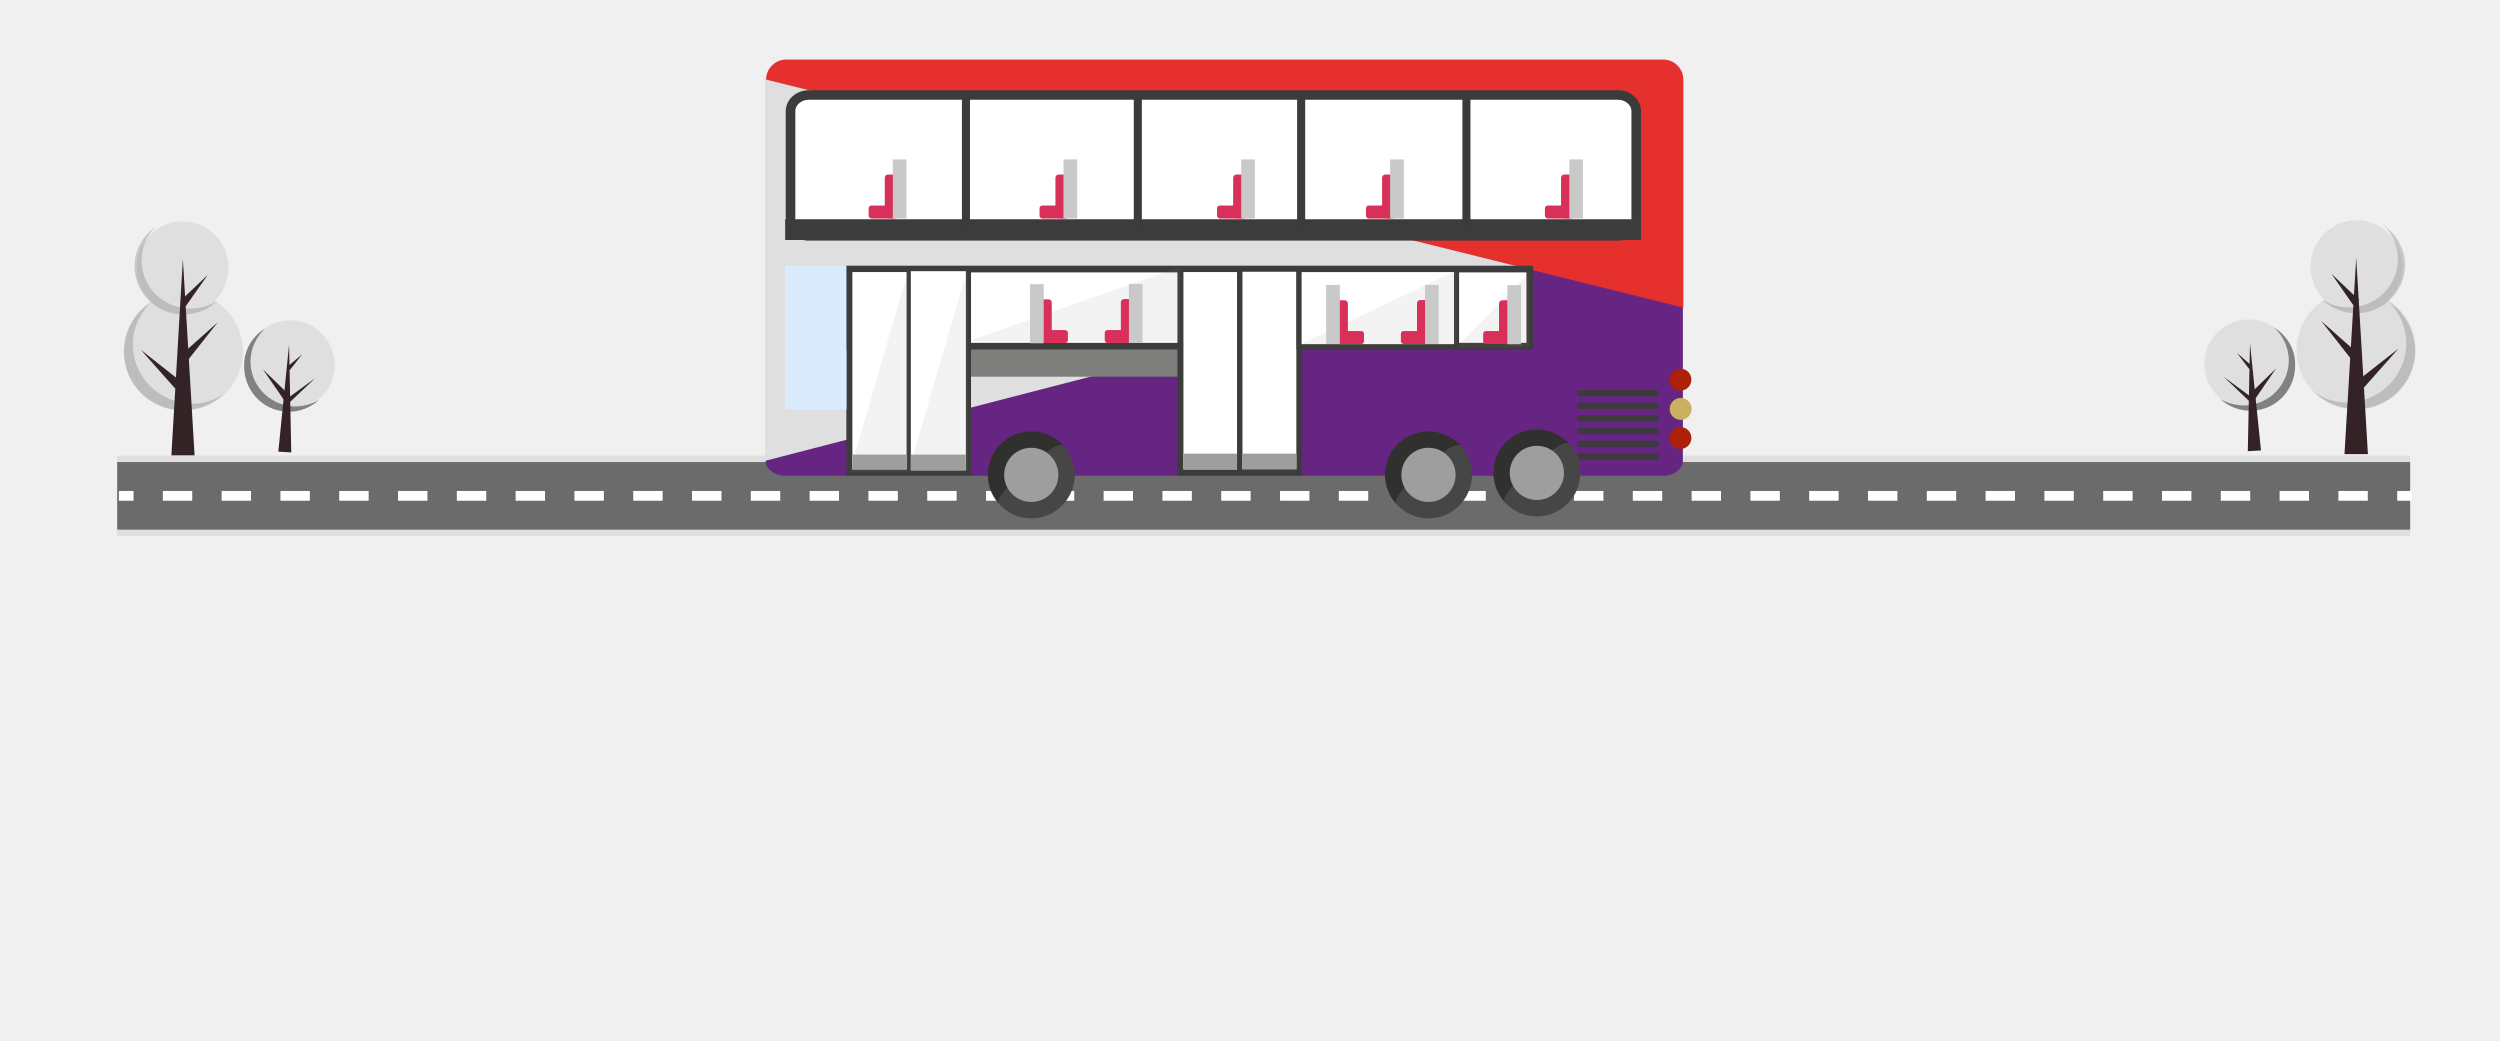
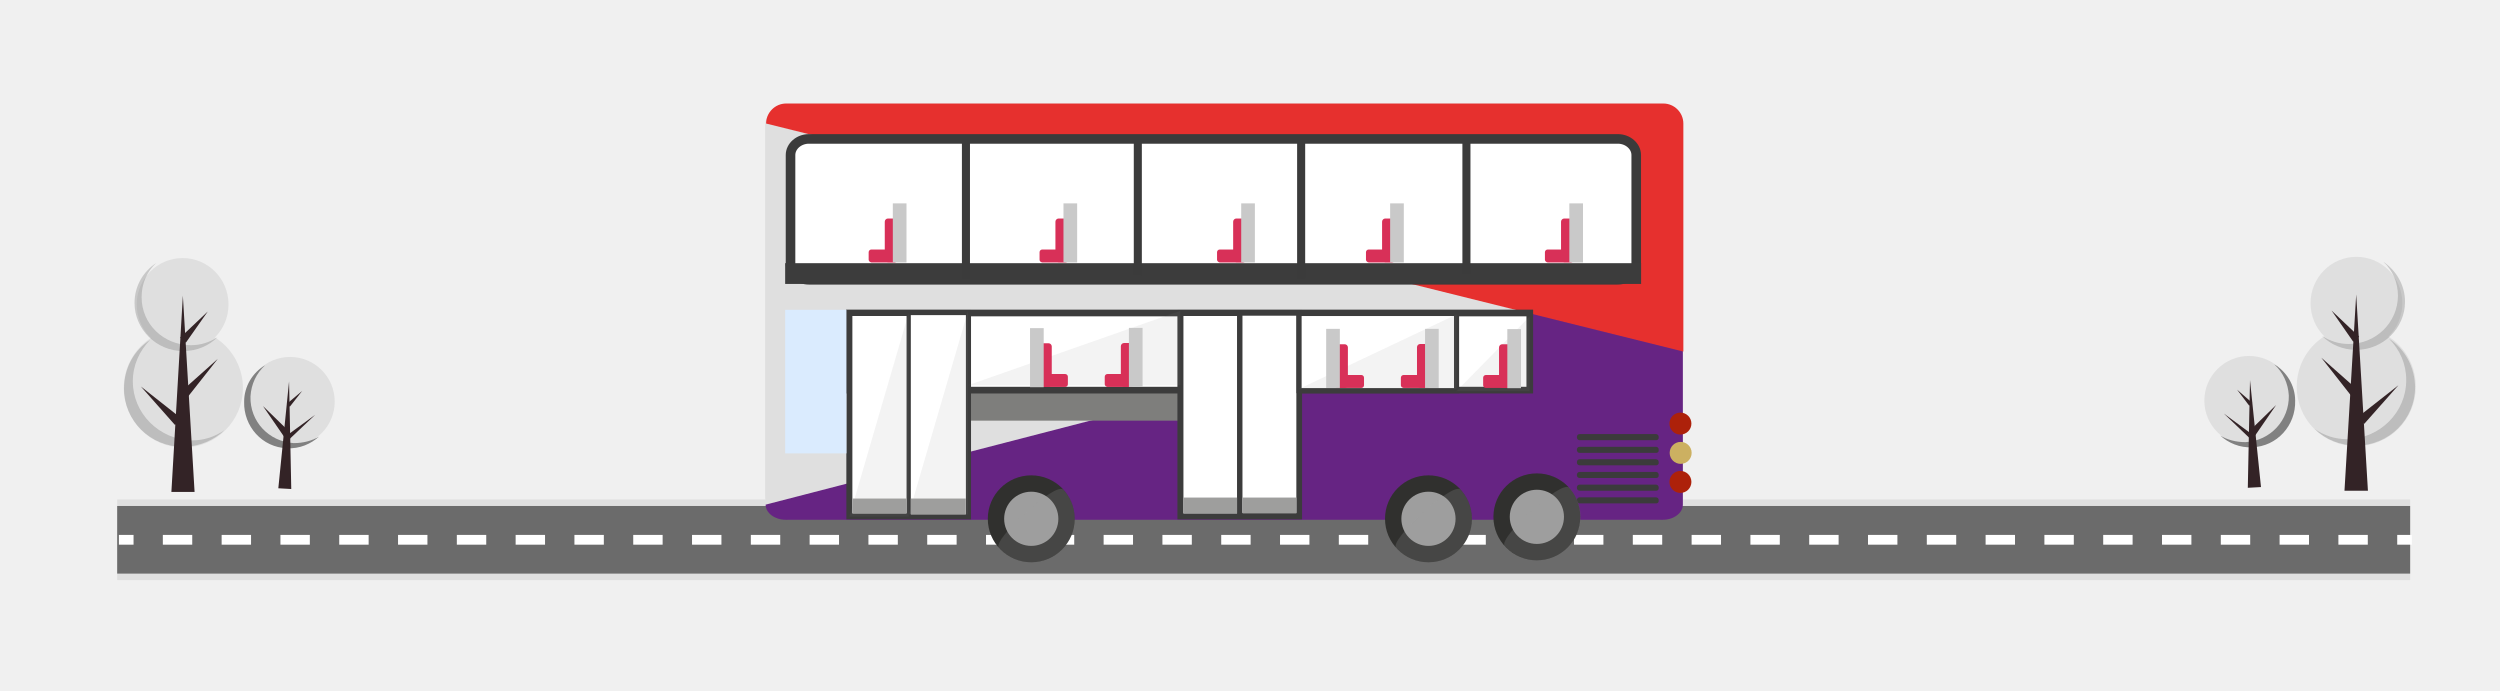
- <svg xmlns="http://www.w3.org/2000/svg" version="1.1" id="Layer_2_1_" x="0px" y="0px" viewBox="0 0 1024 426" style="enable-background:new 0 0 1024 426;" xml:space="preserve">
+ <svg xmlns="http://www.w3.org/2000/svg" version="1.1" id="Layer_2_1_" x="0px" y="0px" viewBox="0 0 1024 283" style="enable-background:new 0 0 1024 283;" xml:space="preserve">
  <style type="text/css">
	.st0{fill:none;stroke:#DFDFDF;stroke-width:33;stroke-miterlimit:10;}
	.st1{fill:none;stroke:#6B6B6B;stroke-width:27.695;stroke-miterlimit:10;}
	.st2{fill:none;stroke:#FFFFFF;stroke-width:4;stroke-miterlimit:10;}
	.st3{fill:none;stroke:#FFFFFF;stroke-width:4;stroke-miterlimit:10;stroke-dasharray:12.042,12.042;}
	.st4{fill:#DFDFDF;}
	.st5{opacity:0.3;fill:#6B6B6B;enable-background:new    ;}
	.st6{fill:#332326;}
	.st7{fill:#818181;}
	.st8{fill:none;}
	.st9{fill:#662483;}
	.st10{fill:#E6302E;}
	.st11{fill:#3B3B3B;}
	.st12{fill:#7E7E7C;}
	.st13{fill:#FFFFFF;stroke:#3C3C3C;stroke-width:2.74;stroke-miterlimit:10;}
	.st14{fill:#FFFFFF;stroke:#3C3C3C;stroke-width:2.466;stroke-miterlimit:10;}
	.st15{fill:#FFFFFF;stroke:#3C3C3C;stroke-width:1.744;stroke-miterlimit:10;}
	.st16{fill:#FFFFFF;stroke:#3C3C3C;stroke-width:2.227;stroke-miterlimit:10;}
	.st17{opacity:0.1;fill:#848484;enable-background:new    ;}
	.st18{fill:#FFFFFF;stroke:#3C3C3C;stroke-width:2.093;stroke-miterlimit:10;}
	.st19{fill:#30302E;}
	.st20{fill:#9E9E9E;}
	.st21{opacity:0.2;fill:#9E9E9E;enable-background:new    ;}
	.st22{fill:#CCB061;}
	.st23{fill:#AD210A;}
	.st24{fill:#DAEBFE;}
	.st25{fill:#FFFFFF;stroke:#3B3B3B;stroke-width:3.928;stroke-miterlimit:10;}
	.st26{fill:#3C3C3C;}
	.st27{fill:#D83058;}
	.st28{fill:#C9C9C9;}
	.st29{fill:#9E9E9D;}
</style>
-   <line class="st0" x1="48" y1="203.1" x2="987.2" y2="203.1" />
-   <line class="st1" x1="48" y1="203.1" x2="987.2" y2="203.1" />
-   <g>
-     <g>
-       <line class="st2" x1="48.7" y1="203.1" x2="54.7" y2="203.1" />
-       <line class="st3" x1="66.7" y1="203.1" x2="975.9" y2="203.1" />
-       <line class="st2" x1="981.9" y1="203.1" x2="987.9" y2="203.1" />
-     </g>
-   </g>
-   <g>
-     <path class="st4" d="M93.6,109.7c0,10.5-8.4,19-18.8,19s-18.8-8.5-18.8-19s8.4-19,18.8-19S93.6,99.2,93.6,109.7z" />
-     <ellipse class="st4" cx="75.1" cy="143.9" rx="24.4" ry="24.4" />
-     <path class="st5" d="M54.4,141.2c0-6.6,2.7-12.5,7.1-17c-6.6,4.2-10.7,11.6-10.7,20c0,13.1,10.7,23.8,24.1,23.8   c6.6,0,12.8-2.7,17-6.8c-3.9,2.7-8.3,4.2-13.4,4.2C65.1,165,54.4,154.3,54.4,141.2z" />
-     <path class="st5" d="M58,106.7c0-5.4,2.1-10.4,6-14c-5.4,3.6-8.9,9.5-8.9,16.4c0,10.7,8.9,19.7,20,19.7c5.4,0,10.4-2.1,14-5.7   c-3.3,2.1-6.8,3.3-11,3.3C66.9,126.3,58,117.7,58,106.7z" />
-     <g>
-       <polygon class="st6" points="70.2,186.5 74.9,106.1 79.7,186.5   " />
-     </g>
-     <g>
-       <polygon class="st6" points="73.5,146 89.2,132 76.1,148.6   " />
-     </g>
-     <g>
-       <polygon class="st6" points="73.8,123.3 85.1,112.6 76.1,125.4   " />
-     </g>
-     <g>
-       <polygon class="st6" points="71.7,159.1 57.7,143.3 74.3,156.4   " />
-     </g>
-     <g>
-       <path class="st4" d="M137.1,149.5c0,10.1-8.2,18.3-18.3,18.3s-18.3-8.2-18.3-18.3s8.2-18.3,18.3-18.3S137.1,139.4,137.1,149.5z" />
-       <path class="st7" d="M102.6,147.4c0.3-5.1,2.4-9.5,6-12.8c-5.1,3-8.6,8.6-8.6,14.9c-0.3,10.1,7.4,18.8,17.6,19.1    c5.1,0.3,9.8-1.8,13.1-4.8c-3,1.8-6.6,2.7-10.4,2.7C110.1,165.9,102.3,157.6,102.6,147.4z" />
-     </g>
-     <g>
-       <g>
-         <line class="st8" x1="116.6" y1="185" x2="118.4" y2="141.2" />
-         <polygon class="st6" points="114,185 118.4,141.2 119.3,185.3    " />
-       </g>
-       <g>
-         <line class="st8" x1="118.1" y1="151" x2="123.8" y2="145.1" />
-         <polygon class="st6" points="117.5,150.4 123.8,145.1 118.7,151.6    " />
-       </g>
-       <g>
-         <line class="st8" x1="117.5" y1="162.9" x2="107.7" y2="151.3" />
-         <polygon class="st6" points="116.3,163.8 107.7,151.3 118.7,162    " />
-       </g>
-       <g>
-         <line class="st8" x1="117.5" y1="164.7" x2="129.1" y2="154.9" />
-         <polygon class="st6" points="116.9,163.8 129.1,154.9 118.1,165.3    " />
-       </g>
-     </g>
-   </g>
-   <g>
-     <path class="st4" d="M965.2,90.2c10.4,0,18.8,8.5,18.8,19s-8.4,19-18.8,19s-18.8-8.5-18.8-19S954.8,90.2,965.2,90.2z" />
-     <ellipse transform="matrix(0.7705 -0.6375 0.6375 0.7705 130.1107 648.085)" class="st4" cx="965" cy="143.4" rx="24.4" ry="24.4" />
-     <path class="st5" d="M961.5,164.9c-5.1,0-9.5-1.5-13.4-4.2c4.2,4.2,10.4,6.8,17,6.8c13.4,0,24.1-10.7,24.1-23.8   c0-8.3-4.2-15.8-10.7-20c4.5,4.5,7.1,10.4,7.1,17C985.6,153.8,974.9,164.6,961.5,164.9z" />
-     <path class="st5" d="M962.1,125.9c-4.2,0-7.7-1.2-11-3.3c3.6,3.6,8.6,5.7,14,5.7c11,0,20-8.9,20-19.7c0-6.8-3.6-12.8-8.9-16.4   c3.9,3.6,6,8.6,6,14C982.1,117.2,973.1,125.9,962.1,125.9z" />
-     <g>
-       <polygon class="st6" points="960.3,186 965.1,105.6 969.9,186   " />
-     </g>
-     <g>
-       <polygon class="st6" points="963.9,148.2 950.8,131.5 966.6,145.5   " />
-     </g>
-     <g>
-       <polygon class="st6" points="963.9,125 955,112.2 966.3,122.9   " />
-     </g>
-     <g>
-       <polygon class="st6" points="965.7,155.9 982.4,142.8 968.4,158.6   " />
-     </g>
-     <g>
-       <path class="st4" d="M921.2,130.8c10.1,0,18.3,8.2,18.3,18.3s-8.2,18.3-18.3,18.3s-18.3-8.2-18.3-18.3S911.1,130.8,921.2,130.8z" />
-       <path class="st7" d="M919.8,166.1c-3.9,0-7.4-0.9-10.4-2.7c3.3,3,8,5.1,13.1,4.8c10.1-0.3,17.9-8.9,17.6-19.1    c0-6.3-3.6-11.9-8.6-14.9c3.6,3.3,5.7,7.7,6,12.8C937.7,157.1,930,165.5,919.8,166.1z" />
-     </g>
-     <g>
-       <g>
-         <line class="st8" x1="921.6" y1="140.7" x2="923.4" y2="184.5" />
-         <polygon class="st6" points="920.7,184.8 921.6,140.7 926.1,184.5    " />
-       </g>
-       <g>
-         <line class="st8" x1="916.3" y1="144.6" x2="921.9" y2="150.6" />
-         <polygon class="st6" points="921.3,151.2 916.3,144.6 922.5,150    " />
-       </g>
-       <g>
-         <line class="st8" x1="932.3" y1="150.9" x2="922.5" y2="162.5" />
-         <polygon class="st6" points="921.3,161.6 932.3,150.9 923.7,163.4    " />
-       </g>
-       <g>
-         <line class="st8" x1="910.9" y1="154.4" x2="922.5" y2="164.3" />
-         <polygon class="st6" points="921.9,164.9 910.9,154.4 923.1,163.4    " />
-       </g>
-     </g>
-   </g>
-   <path class="st4" d="M679.9,194.6H322.6c-5.1,0-9.2-4.2-9.2-9.2V33.7c0-5.1,4.2-9.2,9.2-9.2h357.3c5.1,0,9.2,4.2,9.2,9.2v151.7  C689.1,190.5,685,194.6,679.9,194.6z" />
-   <path class="st9" d="M681.2,93.6l-367.6,95.1c0,3.4,3.7,6.2,8.2,6.2h359.3c4.5,0,8.2-2.8,8.2-6.2V99.8  C689.5,96.4,685.8,93.6,681.2,93.6z" />
-   <path class="st10" d="M313.8,32.6c0-4.5,3.7-8.2,8.2-8.2h359.3c4.5,0,8.2,3.7,8.2,8.2V126" />
-   <g>
-     <path class="st11" d="M678.4,172.6H647c-0.6,0-1.1-0.5-1.1-1.1v-0.3c0-0.6,0.5-1.1,1.1-1.1h31.3c0.6,0,1.1,0.5,1.1,1.1v0.3   C679.5,172.1,679,172.6,678.4,172.6z" />
-     <path class="st11" d="M678.4,177.8H647c-0.6,0-1.1-0.5-1.1-1.1v-0.3c0-0.6,0.5-1.1,1.1-1.1h31.3c0.6,0,1.1,0.5,1.1,1.1v0.3   C679.5,177.3,679,177.8,678.4,177.8z" />
-     <path class="st11" d="M678.4,162.3H647c-0.6,0-1.1-0.5-1.1-1.1v-0.3c0-0.6,0.5-1.1,1.1-1.1h31.3c0.6,0,1.1,0.5,1.1,1.1v0.3   C679.5,161.8,679,162.3,678.4,162.3z" />
-     <path class="st11" d="M678.4,167.5H647c-0.6,0-1.1-0.5-1.1-1.1v-0.3c0-0.6,0.5-1.1,1.1-1.1h31.3c0.6,0,1.1,0.5,1.1,1.1v0.3   C679.5,167,679,167.5,678.4,167.5z" />
-     <path class="st11" d="M678.4,183H647c-0.6,0-1.1-0.5-1.1-1.1v-0.3c0-0.6,0.5-1.1,1.1-1.1h31.3c0.6,0,1.1,0.5,1.1,1.1v0.3   C679.5,182.5,679,183,678.4,183z" />
-     <path class="st11" d="M678.4,188.2H647c-0.6,0-1.1-0.5-1.1-1.1v-0.3c0-0.6,0.5-1.1,1.1-1.1h31.3c0.6,0,1.1,0.5,1.1,1.1v0.3   C679.5,187.7,679,188.2,678.4,188.2z" />
-   </g>
-   <g>
-     <rect x="396.5" y="142.2" class="st12" width="87" height="12.1" />
-     <rect x="347.9" y="110.2" class="st13" width="278.7" height="31.6" />
-     <rect x="347.9" y="110.2" class="st14" width="48.6" height="83.3" />
-     <rect x="483.5" y="110.2" class="st14" width="48.6" height="83.3" />
-     <rect x="372.2" y="110.2" class="st15" width="24.3" height="83.3" />
-     <rect x="507.8" y="110.2" class="st16" width="24.3" height="83" />
-     <polygon class="st17" points="372.2,193.6 347.9,193.6 372.2,110.2  " />
-     <polygon class="st17" points="396.5,192.7 372.2,192.7 396.5,109.4  " />
-     <polygon class="st17" points="483.5,139.8 396.5,139.8 483.5,109.3  " />
-     <rect x="532.1" y="110.4" class="st18" width="64.5" height="31.6" />
-     <polygon class="st17" points="596.6,141.3 532.1,141.3 596.6,110.8  " />
-     <polygon class="st17" points="626.5,142.2 596.6,142.2 626.5,111.7  " />
-   </g>
-   <g>
-     <circle class="st19" cx="422.4" cy="194.5" r="17.8" />
-     <circle class="st20" cx="422.4" cy="194.5" r="11.1" />
-     <path class="st21" d="M440.2,194.5c0,9.8-8,17.8-17.8,17.8c-5.3,0-10-2.3-13.3-5.9c-2.8-3.2,23.3-27.4,26.5-23.8   C438.5,185.8,440.2,190,440.2,194.5z" />
-   </g>
-   <g>
-     <circle class="st19" cx="585.1" cy="194.5" r="17.8" />
-     <circle class="st20" cx="585.1" cy="194.5" r="11.1" />
-     <path class="st21" d="M602.9,194.5c0,9.8-8,17.8-17.8,17.8c-5.3,0-10-2.3-13.3-5.9c-2.8-3.2,23.3-27.4,26.5-23.8   C601.2,185.8,602.9,190,602.9,194.5z" />
-   </g>
-   <g>
-     <circle class="st19" cx="629.5" cy="193.7" r="17.8" />
-     <circle class="st20" cx="629.5" cy="193.7" r="11.1" />
-     <path class="st21" d="M647.4,193.7c0,9.8-8,17.8-17.8,17.8c-5.3,0-10-2.3-13.3-5.9c-2.8-3.2,23.3-27.4,26.5-23.8   C645.6,185,647.4,189.2,647.4,193.7z" />
-   </g>
-   <g>
-     <circle class="st22" cx="688.4" cy="167.5" r="4.5" />
-     <circle class="st23" cx="688.3" cy="155.5" r="4.5" />
-     <circle class="st23" cx="688.3" cy="179.4" r="4.5" />
-   </g>
-   <rect x="321.6" y="108.9" class="st24" width="25.1" height="58.8" />
-   <g>
-     <path class="st25" d="M662.6,96.6H331.3c-4.1,0-7.5-3-7.5-6.6V45.5c0-3.6,3.4-6.6,7.5-6.6h331.4c4.1,0,7.5,3,7.5,6.6v44.4   c0,1.8-0.8,3.5-2.2,4.7C666.6,95.8,664.7,96.6,662.6,96.6z" />
-     <rect x="321.6" y="89.8" class="st26" width="350.6" height="8.5" />
-   </g>
-   <rect x="394" y="39.6" class="st11" width="3.3" height="56.8" />
-   <rect x="464.4" y="37.9" class="st11" width="3.3" height="56.8" />
-   <rect x="531.3" y="39.3" class="st11" width="3.3" height="56.8" />
-   <rect x="599" y="37.5" class="st11" width="3.3" height="56.8" />
-   <g>
-     <g>
-       <path class="st27" d="M584.3,140.8h-2.6c-0.7,0-1.3-0.6-1.3-1.3v-15.3c0-0.7,0.6-1.3,1.3-1.3h2.6c0.7,0,1.3,0.6,1.3,1.3v15.3    C585.6,140.2,585,140.8,584.3,140.8z" />
-       <path class="st27" d="M573.8,139.8v-3.1c0-0.6,0.5-1.1,1.1-1.1h9.6c0.6,0,1.1,0.5,1.1,1.1v3.1c0,0.6-0.5,1.1-1.1,1.1h-9.6    C574.3,140.8,573.8,140.4,573.8,139.8z" />
-     </g>
-     <rect x="583.7" y="116.7" class="st28" width="5.6" height="24.2" />
-   </g>
-   <rect x="349.2" y="186.2" class="st29" width="22.1" height="6.1" />
-   <g>
-     <g>
-       <path class="st27" d="M548.2,140.9h2.6c0.7,0,1.3-0.6,1.3-1.3v-15.3c0-0.7-0.6-1.3-1.3-1.3h-2.6c-0.7,0-1.3,0.6-1.3,1.3v15.3    C546.9,140.3,547.5,140.9,548.2,140.9z" />
-       <path class="st27" d="M558.7,139.8v-3.1c0-0.6-0.5-1.1-1.1-1.1H548c-0.6,0-1.1,0.5-1.1,1.1v3.1c0,0.6,0.5,1.1,1.1,1.1h9.6    C558.2,140.9,558.7,140.4,558.7,139.8z" />
-     </g>
-     <rect x="543.2" y="116.7" class="st28" width="5.6" height="24.2" />
-   </g>
-   <g>
-     <g>
-       <path class="st27" d="M617.9,140.9h-2.6c-0.7,0-1.3-0.6-1.3-1.3v-15.3c0-0.7,0.6-1.3,1.3-1.3h2.6c0.7,0,1.3,0.6,1.3,1.3v15.3    C619.3,140.3,618.7,140.9,617.9,140.9z" />
-       <path class="st27" d="M607.5,139.8v-3.1c0-0.6,0.5-1.1,1.1-1.1h9.6c0.6,0,1.1,0.5,1.1,1.1v3.1c0,0.6-0.5,1.1-1.1,1.1h-9.6    C608,140.9,607.5,140.4,607.5,139.8z" />
-     </g>
-     <rect x="617.4" y="116.8" class="st28" width="5.6" height="24.2" />
-   </g>
-   <rect x="373.1" y="186.2" class="st29" width="22.5" height="6.5" />
-   <rect x="484.7" y="185.8" class="st29" width="22" height="6.5" />
-   <rect x="509" y="185.8" class="st29" width="22" height="6.5" />
-   <g>
-     <g>
-       <path class="st27" d="M463,140.4h-2.6c-0.7,0-1.3-0.6-1.3-1.3v-15.3c0-0.7,0.6-1.3,1.3-1.3h2.6c0.7,0,1.3,0.6,1.3,1.3v15.3    C464.3,139.8,463.7,140.4,463,140.4z" />
-       <path class="st27" d="M452.5,139.4v-3.1c0-0.6,0.5-1.1,1.1-1.1h9.6c0.6,0,1.1,0.5,1.1,1.1v3.1c0,0.6-0.5,1.1-1.1,1.1h-9.6    C453,140.4,452.5,139.9,452.5,139.4z" />
-     </g>
-     <rect x="462.4" y="116.3" class="st28" width="5.6" height="24.2" />
-   </g>
-   <g>
-     <g>
-       <path class="st27" d="M426.9,140.5h2.6c0.7,0,1.3-0.6,1.3-1.3v-15.3c0-0.7-0.6-1.3-1.3-1.3h-2.6c-0.7,0-1.3,0.6-1.3,1.3v15.3    C425.6,139.9,426.2,140.5,426.9,140.5z" />
-       <path class="st27" d="M437.4,139.4v-3.1c0-0.6-0.5-1.1-1.1-1.1h-9.6c-0.6,0-1.1,0.5-1.1,1.1v3.1c0,0.6,0.5,1.1,1.1,1.1h9.6    C436.9,140.5,437.4,140,437.4,139.4z" />
-     </g>
-     <rect x="421.9" y="116.4" class="st28" width="5.6" height="24.2" />
-   </g>
-   <g>
-     <g>
-       <path class="st27" d="M366.3,89.4h-2.6c-0.7,0-1.3-0.6-1.3-1.3V72.8c0-0.7,0.6-1.3,1.3-1.3h2.6c0.7,0,1.3,0.6,1.3,1.3v15.3    C367.6,88.8,367,89.4,366.3,89.4z" />
-       <path class="st27" d="M355.8,88.4v-3.1c0-0.6,0.5-1.1,1.1-1.1h9.6c0.6,0,1.1,0.5,1.1,1.1v3.1c0,0.6-0.5,1.1-1.1,1.1h-9.6    C356.3,89.4,355.8,88.9,355.8,88.4z" />
-     </g>
-     <rect x="365.7" y="65.3" class="st28" width="5.6" height="24.2" />
-   </g>
-   <g>
-     <g>
-       <path class="st27" d="M436.2,89.4h-2.6c-0.7,0-1.3-0.6-1.3-1.3V72.8c0-0.7,0.6-1.3,1.3-1.3h2.6c0.7,0,1.3,0.6,1.3,1.3v15.3    C437.5,88.8,437,89.4,436.2,89.4z" />
-       <path class="st27" d="M425.8,88.4v-3.1c0-0.6,0.5-1.1,1.1-1.1h9.6c0.6,0,1.1,0.5,1.1,1.1v3.1c0,0.6-0.5,1.1-1.1,1.1h-9.6    C426.2,89.4,425.8,88.9,425.8,88.4z" />
-     </g>
-     <rect x="435.6" y="65.3" class="st28" width="5.6" height="24.2" />
-   </g>
-   <g>
-     <g>
-       <path class="st27" d="M509,89.4h-2.6c-0.7,0-1.3-0.6-1.3-1.3V72.8c0-0.7,0.6-1.3,1.3-1.3h2.6c0.7,0,1.3,0.6,1.3,1.3v15.3    C510.3,88.8,509.8,89.4,509,89.4z" />
-       <path class="st27" d="M498.5,88.4v-3.1c0-0.6,0.5-1.1,1.1-1.1h9.6c0.6,0,1.1,0.5,1.1,1.1v3.1c0,0.6-0.5,1.1-1.1,1.1h-9.6    C499,89.4,498.5,88.9,498.5,88.4z" />
-     </g>
-     <rect x="508.4" y="65.3" class="st28" width="5.6" height="24.2" />
-   </g>
-   <g>
-     <g>
-       <path class="st27" d="M570,89.4h-2.6c-0.7,0-1.3-0.6-1.3-1.3V72.8c0-0.7,0.6-1.3,1.3-1.3h2.6c0.7,0,1.3,0.6,1.3,1.3v15.3    C571.3,88.8,570.8,89.4,570,89.4z" />
-       <path class="st27" d="M559.5,88.4v-3.1c0-0.6,0.5-1.1,1.1-1.1h9.6c0.6,0,1.1,0.5,1.1,1.1v3.1c0,0.6-0.5,1.1-1.1,1.1h-9.6    C560,89.4,559.5,88.9,559.5,88.4z" />
-     </g>
-     <rect x="569.4" y="65.3" class="st28" width="5.6" height="24.2" />
-   </g>
-   <g>
-     <g>
-       <path class="st27" d="M643.3,89.4h-2.6c-0.7,0-1.3-0.6-1.3-1.3V72.8c0-0.7,0.6-1.3,1.3-1.3h2.6c0.7,0,1.3,0.6,1.3,1.3v15.3    C644.6,88.8,644,89.4,643.3,89.4z" />
-       <path class="st27" d="M632.8,88.4v-3.1c0-0.6,0.5-1.1,1.1-1.1h9.6c0.6,0,1.1,0.5,1.1,1.1v3.1c0,0.6-0.5,1.1-1.1,1.1h-9.6    C633.3,89.4,632.8,88.9,632.8,88.4z" />
-     </g>
-     <rect x="642.8" y="65.3" class="st28" width="5.6" height="24.2" />
+   <line class="st0" x1="48" y1="221.1" x2="987.2" y2="221.1" />
+   <line class="st1" x1="48" y1="221.1" x2="987.2" y2="221.1" />
+   <g>
+     <g>
+       <line class="st2" x1="48.7" y1="221.1" x2="54.7" y2="221.1" />
+       <line class="st3" x1="66.7" y1="221.1" x2="975.9" y2="221.1" />
+       <line class="st2" x1="981.9" y1="221.1" x2="987.9" y2="221.1" />
+     </g>
+   </g>
+   <g>
+     <path class="st4" d="M93.6,124.7c0,10.5-8.4,19-18.8,19s-18.8-8.5-18.8-19s8.4-19,18.8-19S93.6,114.2,93.6,124.7z" />
+     <ellipse class="st4" cx="75.1" cy="158.9" rx="24.4" ry="24.4" />
+     <path class="st5" d="M54.4,156.2c0-6.6,2.7-12.5,7.1-17c-6.6,4.2-10.7,11.6-10.7,20c0,13.1,10.7,23.8,24.1,23.8   c6.6,0,12.8-2.7,17-6.8c-3.9,2.7-8.3,4.2-13.4,4.2C65.1,180,54.4,169.3,54.4,156.2z" />
+     <path class="st5" d="M58,121.7c0-5.4,2.1-10.4,6-14c-5.4,3.6-8.9,9.5-8.9,16.4c0,10.7,8.9,19.7,20,19.7c5.4,0,10.4-2.1,14-5.7   c-3.3,2.1-6.8,3.3-11,3.3C66.9,141.3,58,132.7,58,121.7z" />
+     <g>
+       <polygon class="st6" points="70.2,201.5 74.9,121.1 79.7,201.5   " />
+     </g>
+     <g>
+       <polygon class="st6" points="73.5,161 89.2,147 76.1,163.6   " />
+     </g>
+     <g>
+       <polygon class="st6" points="73.8,138.3 85.1,127.6 76.1,140.4   " />
+     </g>
+     <g>
+       <polygon class="st6" points="71.7,174.1 57.7,158.3 74.3,171.4   " />
+     </g>
+     <g>
+       <path class="st4" d="M137.1,164.5c0,10.1-8.2,18.3-18.3,18.3s-18.3-8.2-18.3-18.3s8.2-18.3,18.3-18.3S137.1,154.4,137.1,164.5z" />
+       <path class="st7" d="M102.6,162.4c0.3-5.1,2.4-9.5,6-12.8c-5.1,3-8.6,8.6-8.6,14.9c-0.3,10.1,7.4,18.8,17.6,19.1    c5.1,0.3,9.8-1.8,13.1-4.8c-3,1.8-6.6,2.7-10.4,2.7C110.1,180.9,102.3,172.6,102.6,162.4z" />
+     </g>
+     <g>
+       <g>
+         <line class="st8" x1="116.6" y1="200" x2="118.4" y2="156.2" />
+         <polygon class="st6" points="114,200 118.4,156.2 119.3,200.3    " />
+       </g>
+       <g>
+         <line class="st8" x1="118.1" y1="166" x2="123.8" y2="160.1" />
+         <polygon class="st6" points="117.5,165.4 123.8,160.1 118.7,166.6    " />
+       </g>
+       <g>
+         <line class="st8" x1="117.5" y1="177.9" x2="107.7" y2="166.3" />
+         <polygon class="st6" points="116.3,178.8 107.7,166.3 118.7,177    " />
+       </g>
+       <g>
+         <line class="st8" x1="117.5" y1="179.7" x2="129.1" y2="169.9" />
+         <polygon class="st6" points="116.9,178.8 129.1,169.9 118.1,180.3    " />
+       </g>
+     </g>
+   </g>
+   <g>
+     <path class="st4" d="M965.2,105.2c10.4,0,18.8,8.5,18.8,19s-8.4,19-18.8,19s-18.8-8.5-18.8-19S954.8,105.2,965.2,105.2z" />
+     <ellipse transform="matrix(0.7705 -0.6375 0.6375 0.7705 120.5419 651.5572)" class="st4" cx="965.1" cy="158.4" rx="24.4" ry="24.4" />
+     <path class="st5" d="M961.5,179.9c-5.1,0-9.5-1.5-13.4-4.2c4.2,4.2,10.4,6.8,17,6.8c13.4,0,24.1-10.7,24.1-23.8   c0-8.3-4.2-15.8-10.7-20c4.5,4.5,7.1,10.4,7.1,17C985.6,168.8,974.9,179.6,961.5,179.9z" />
+     <path class="st5" d="M962.1,140.9c-4.2,0-7.7-1.2-11-3.3c3.6,3.6,8.6,5.7,14,5.7c11,0,20-8.9,20-19.7c0-6.8-3.6-12.8-8.9-16.4   c3.9,3.6,6,8.6,6,14C982.1,132.2,973.1,140.9,962.1,140.9z" />
+     <g>
+       <polygon class="st6" points="960.3,201 965.1,120.6 969.9,201   " />
+     </g>
+     <g>
+       <polygon class="st6" points="963.9,163.2 950.8,146.5 966.6,160.5   " />
+     </g>
+     <g>
+       <polygon class="st6" points="963.9,140 955,127.2 966.3,137.9   " />
+     </g>
+     <g>
+       <polygon class="st6" points="965.7,170.9 982.4,157.8 968.4,173.6   " />
+     </g>
+     <g>
+       <path class="st4" d="M921.2,145.8c10.1,0,18.3,8.2,18.3,18.3s-8.2,18.3-18.3,18.3s-18.3-8.2-18.3-18.3S911.1,145.8,921.2,145.8z" />
+       <path class="st7" d="M919.8,181.1c-3.9,0-7.4-0.9-10.4-2.7c3.3,3,8,5.1,13.1,4.8c10.1-0.3,17.9-8.9,17.6-19.1    c0-6.3-3.6-11.9-8.6-14.9c3.6,3.3,5.7,7.7,6,12.8C937.7,172.1,930,180.5,919.8,181.1z" />
+     </g>
+     <g>
+       <g>
+         <line class="st8" x1="921.6" y1="155.7" x2="923.4" y2="199.5" />
+         <polygon class="st6" points="920.7,199.8 921.6,155.7 926.1,199.5    " />
+       </g>
+       <g>
+         <line class="st8" x1="916.3" y1="159.6" x2="921.9" y2="165.6" />
+         <polygon class="st6" points="921.3,166.2 916.3,159.6 922.5,165    " />
+       </g>
+       <g>
+         <line class="st8" x1="932.3" y1="165.9" x2="922.5" y2="177.5" />
+         <polygon class="st6" points="921.3,176.6 932.3,165.9 923.7,178.4    " />
+       </g>
+       <g>
+         <line class="st8" x1="910.9" y1="169.4" x2="922.5" y2="179.3" />
+         <polygon class="st6" points="921.9,179.9 910.9,169.4 923.1,178.4    " />
+       </g>
+     </g>
+   </g>
+   <path class="st4" d="M679.9,212.6H322.6c-5.1,0-9.2-4.2-9.2-9.2V51.7c0-5.1,4.2-9.2,9.2-9.2h357.3c5.1,0,9.2,4.2,9.2,9.2v151.7  C689.1,208.5,685,212.6,679.9,212.6z" />
+   <path class="st9" d="M681.2,111.6l-367.6,95.1c0,3.4,3.7,6.2,8.2,6.2h359.3c4.5,0,8.2-2.8,8.2-6.2v-88.9  C689.5,114.4,685.8,111.6,681.2,111.6z" />
+   <path class="st10" d="M313.8,50.6c0-4.5,3.7-8.2,8.2-8.2h359.3c4.5,0,8.2,3.7,8.2,8.2V144" />
+   <g>
+     <path class="st11" d="M678.4,190.6H647c-0.6,0-1.1-0.5-1.1-1.1v-0.3c0-0.6,0.5-1.1,1.1-1.1h31.3c0.6,0,1.1,0.5,1.1,1.1v0.3   C679.5,190.1,679,190.6,678.4,190.6z" />
+     <path class="st11" d="M678.4,195.8H647c-0.6,0-1.1-0.5-1.1-1.1v-0.3c0-0.6,0.5-1.1,1.1-1.1h31.3c0.6,0,1.1,0.5,1.1,1.1v0.3   C679.5,195.3,679,195.8,678.4,195.8z" />
+     <path class="st11" d="M678.4,180.3H647c-0.6,0-1.1-0.5-1.1-1.1v-0.3c0-0.6,0.5-1.1,1.1-1.1h31.3c0.6,0,1.1,0.5,1.1,1.1v0.3   C679.5,179.8,679,180.3,678.4,180.3z" />
+     <path class="st11" d="M678.4,185.5H647c-0.6,0-1.1-0.5-1.1-1.1v-0.3c0-0.6,0.5-1.1,1.1-1.1h31.3c0.6,0,1.1,0.5,1.1,1.1v0.3   C679.5,185,679,185.5,678.4,185.5z" />
+     <path class="st11" d="M678.4,201H647c-0.6,0-1.1-0.5-1.1-1.1v-0.3c0-0.6,0.5-1.1,1.1-1.1h31.3c0.6,0,1.1,0.5,1.1,1.1v0.3   C679.5,200.5,679,201,678.4,201z" />
+     <path class="st11" d="M678.4,206.2H647c-0.6,0-1.1-0.5-1.1-1.1v-0.3c0-0.6,0.5-1.1,1.1-1.1h31.3c0.6,0,1.1,0.5,1.1,1.1v0.3   C679.5,205.7,679,206.2,678.4,206.2z" />
+   </g>
+   <g>
+     <rect x="396.5" y="160.2" class="st12" width="87" height="12.1" />
+     <rect x="347.9" y="128.2" class="st13" width="278.7" height="31.6" />
+     <rect x="347.9" y="128.2" class="st14" width="48.6" height="83.3" />
+     <rect x="483.5" y="128.2" class="st14" width="48.6" height="83.3" />
+     <rect x="372.2" y="128.2" class="st15" width="24.3" height="83.3" />
+     <rect x="507.8" y="128.2" class="st16" width="24.3" height="83" />
+     <polygon class="st17" points="372.2,211.6 347.9,211.6 372.2,128.2  " />
+     <polygon class="st17" points="396.5,210.7 372.2,210.7 396.5,127.4  " />
+     <polygon class="st17" points="483.5,157.8 396.5,157.8 483.5,127.3  " />
+     <rect x="532.1" y="128.4" class="st18" width="64.5" height="31.6" />
+     <polygon class="st17" points="596.6,159.3 532.1,159.3 596.6,128.8  " />
+     <polygon class="st17" points="626.5,160.2 596.6,160.2 626.5,129.7  " />
+   </g>
+   <g>
+     <circle class="st19" cx="422.4" cy="212.5" r="17.8" />
+     <circle class="st20" cx="422.4" cy="212.5" r="11.1" />
+     <path class="st21" d="M440.2,212.5c0,9.8-8,17.8-17.8,17.8c-5.3,0-10-2.3-13.3-5.9c-2.8-3.2,23.3-27.4,26.5-23.8   C438.5,203.8,440.2,208,440.2,212.5z" />
+   </g>
+   <g>
+     <circle class="st19" cx="585.1" cy="212.5" r="17.8" />
+     <circle class="st20" cx="585.1" cy="212.5" r="11.1" />
+     <path class="st21" d="M602.9,212.5c0,9.8-8,17.8-17.8,17.8c-5.3,0-10-2.3-13.3-5.9c-2.8-3.2,23.3-27.4,26.5-23.8   C601.2,203.8,602.9,208,602.9,212.5z" />
+   </g>
+   <g>
+     <circle class="st19" cx="629.5" cy="211.7" r="17.8" />
+     <circle class="st20" cx="629.5" cy="211.7" r="11.1" />
+     <path class="st21" d="M647.4,211.7c0,9.8-8,17.8-17.8,17.8c-5.3,0-10-2.3-13.3-5.9c-2.8-3.2,23.3-27.4,26.5-23.8   C645.6,203,647.4,207.2,647.4,211.7z" />
+   </g>
+   <g>
+     <circle class="st22" cx="688.4" cy="185.5" r="4.5" />
+     <circle class="st23" cx="688.3" cy="173.5" r="4.5" />
+     <circle class="st23" cx="688.3" cy="197.4" r="4.5" />
+   </g>
+   <rect x="321.6" y="126.9" class="st24" width="25.1" height="58.8" />
+   <g>
+     <path class="st25" d="M662.6,114.6H331.3c-4.1,0-7.5-3-7.5-6.6V63.5c0-3.6,3.4-6.6,7.5-6.6h331.4c4.1,0,7.5,3,7.5,6.6v44.4   c0,1.8-0.8,3.5-2.2,4.7C666.6,113.8,664.7,114.6,662.6,114.6z" />
+     <rect x="321.6" y="107.8" class="st26" width="350.6" height="8.5" />
+   </g>
+   <rect x="394" y="57.6" class="st11" width="3.3" height="56.8" />
+   <rect x="464.4" y="55.9" class="st11" width="3.3" height="56.8" />
+   <rect x="531.3" y="57.3" class="st11" width="3.3" height="56.8" />
+   <rect x="599" y="55.5" class="st11" width="3.3" height="56.8" />
+   <g>
+     <g>
+       <path class="st27" d="M584.3,158.8h-2.6c-0.7,0-1.3-0.6-1.3-1.3v-15.3c0-0.7,0.6-1.3,1.3-1.3h2.6c0.7,0,1.3,0.6,1.3,1.3v15.3    C585.6,158.2,585,158.8,584.3,158.8z" />
+       <path class="st27" d="M573.8,157.8v-3.1c0-0.6,0.5-1.1,1.1-1.1h9.6c0.6,0,1.1,0.5,1.1,1.1v3.1c0,0.6-0.5,1.1-1.1,1.1h-9.6    C574.3,158.8,573.8,158.4,573.8,157.8z" />
+     </g>
+     <rect x="583.7" y="134.7" class="st28" width="5.6" height="24.2" />
+   </g>
+   <rect x="349.2" y="204.2" class="st29" width="22.1" height="6.1" />
+   <g>
+     <g>
+       <path class="st27" d="M548.2,158.9h2.6c0.7,0,1.3-0.6,1.3-1.3v-15.3c0-0.7-0.6-1.3-1.3-1.3h-2.6c-0.7,0-1.3,0.6-1.3,1.3v15.3    C546.9,158.3,547.5,158.9,548.2,158.9z" />
+       <path class="st27" d="M558.7,157.8v-3.1c0-0.6-0.5-1.1-1.1-1.1H548c-0.6,0-1.1,0.5-1.1,1.1v3.1c0,0.6,0.5,1.1,1.1,1.1h9.6    C558.2,158.9,558.7,158.4,558.7,157.8z" />
+     </g>
+     <rect x="543.2" y="134.7" class="st28" width="5.6" height="24.2" />
+   </g>
+   <g>
+     <g>
+       <path class="st27" d="M617.9,158.9h-2.6c-0.7,0-1.3-0.6-1.3-1.3v-15.3c0-0.7,0.6-1.3,1.3-1.3h2.6c0.7,0,1.3,0.6,1.3,1.3v15.3    C619.3,158.3,618.7,158.9,617.9,158.9z" />
+       <path class="st27" d="M607.5,157.8v-3.1c0-0.6,0.5-1.1,1.1-1.1h9.6c0.6,0,1.1,0.5,1.1,1.1v3.1c0,0.6-0.5,1.1-1.1,1.1h-9.6    C608,158.9,607.5,158.4,607.5,157.8z" />
+     </g>
+     <rect x="617.4" y="134.8" class="st28" width="5.6" height="24.2" />
+   </g>
+   <rect x="373.1" y="204.2" class="st29" width="22.5" height="6.5" />
+   <rect x="484.7" y="203.8" class="st29" width="22" height="6.5" />
+   <rect x="509" y="203.8" class="st29" width="22" height="6.5" />
+   <g>
+     <g>
+       <path class="st27" d="M463,158.4h-2.6c-0.7,0-1.3-0.6-1.3-1.3v-15.3c0-0.7,0.6-1.3,1.3-1.3h2.6c0.7,0,1.3,0.6,1.3,1.3v15.3    C464.3,157.8,463.7,158.4,463,158.4z" />
+       <path class="st27" d="M452.5,157.4v-3.1c0-0.6,0.5-1.1,1.1-1.1h9.6c0.6,0,1.1,0.5,1.1,1.1v3.1c0,0.6-0.5,1.1-1.1,1.1h-9.6    C453,158.4,452.5,157.9,452.5,157.4z" />
+     </g>
+     <rect x="462.4" y="134.3" class="st28" width="5.6" height="24.2" />
+   </g>
+   <g>
+     <g>
+       <path class="st27" d="M426.9,158.5h2.6c0.7,0,1.3-0.6,1.3-1.3v-15.3c0-0.7-0.6-1.3-1.3-1.3h-2.6c-0.7,0-1.3,0.6-1.3,1.3v15.3    C425.6,157.9,426.2,158.5,426.9,158.5z" />
+       <path class="st27" d="M437.4,157.4v-3.1c0-0.6-0.5-1.1-1.1-1.1h-9.6c-0.6,0-1.1,0.5-1.1,1.1v3.1c0,0.6,0.5,1.1,1.1,1.1h9.6    C436.9,158.5,437.4,158,437.4,157.4z" />
+     </g>
+     <rect x="421.9" y="134.4" class="st28" width="5.6" height="24.2" />
+   </g>
+   <g>
+     <g>
+       <path class="st27" d="M366.3,107.4h-2.6c-0.7,0-1.3-0.6-1.3-1.3V90.8c0-0.7,0.6-1.3,1.3-1.3h2.6c0.7,0,1.3,0.6,1.3,1.3v15.3    C367.6,106.8,367,107.4,366.3,107.4z" />
+       <path class="st27" d="M355.8,106.4v-3.1c0-0.6,0.5-1.1,1.1-1.1h9.6c0.6,0,1.1,0.5,1.1,1.1v3.1c0,0.6-0.5,1.1-1.1,1.1h-9.6    C356.3,107.4,355.8,106.9,355.8,106.4z" />
+     </g>
+     <rect x="365.7" y="83.3" class="st28" width="5.6" height="24.2" />
+   </g>
+   <g>
+     <g>
+       <path class="st27" d="M436.2,107.4h-2.6c-0.7,0-1.3-0.6-1.3-1.3V90.8c0-0.7,0.6-1.3,1.3-1.3h2.6c0.7,0,1.3,0.6,1.3,1.3v15.3    C437.5,106.8,437,107.4,436.2,107.4z" />
+       <path class="st27" d="M425.8,106.4v-3.1c0-0.6,0.5-1.1,1.1-1.1h9.6c0.6,0,1.1,0.5,1.1,1.1v3.1c0,0.6-0.5,1.1-1.1,1.1h-9.6    C426.2,107.4,425.8,106.9,425.8,106.4z" />
+     </g>
+     <rect x="435.6" y="83.3" class="st28" width="5.6" height="24.2" />
+   </g>
+   <g>
+     <g>
+       <path class="st27" d="M509,107.4h-2.6c-0.7,0-1.3-0.6-1.3-1.3V90.8c0-0.7,0.6-1.3,1.3-1.3h2.6c0.7,0,1.3,0.6,1.3,1.3v15.3    C510.3,106.8,509.8,107.4,509,107.4z" />
+       <path class="st27" d="M498.5,106.4v-3.1c0-0.6,0.5-1.1,1.1-1.1h9.6c0.6,0,1.1,0.5,1.1,1.1v3.1c0,0.6-0.5,1.1-1.1,1.1h-9.6    C499,107.4,498.5,106.9,498.5,106.4z" />
+     </g>
+     <rect x="508.4" y="83.3" class="st28" width="5.6" height="24.2" />
+   </g>
+   <g>
+     <g>
+       <path class="st27" d="M570,107.4h-2.6c-0.7,0-1.3-0.6-1.3-1.3V90.8c0-0.7,0.6-1.3,1.3-1.3h2.6c0.7,0,1.3,0.6,1.3,1.3v15.3    C571.3,106.8,570.8,107.4,570,107.4z" />
+       <path class="st27" d="M559.5,106.4v-3.1c0-0.6,0.5-1.1,1.1-1.1h9.6c0.6,0,1.1,0.5,1.1,1.1v3.1c0,0.6-0.5,1.1-1.1,1.1h-9.6    C560,107.4,559.5,106.9,559.5,106.4z" />
+     </g>
+     <rect x="569.4" y="83.3" class="st28" width="5.6" height="24.2" />
+   </g>
+   <g>
+     <g>
+       <path class="st27" d="M643.3,107.4h-2.6c-0.7,0-1.3-0.6-1.3-1.3V90.8c0-0.7,0.6-1.3,1.3-1.3h2.6c0.7,0,1.3,0.6,1.3,1.3v15.3    C644.6,106.8,644,107.4,643.3,107.4z" />
+       <path class="st27" d="M632.8,106.4v-3.1c0-0.6,0.5-1.1,1.1-1.1h9.6c0.6,0,1.1,0.5,1.1,1.1v3.1c0,0.6-0.5,1.1-1.1,1.1h-9.6    C633.3,107.4,632.8,106.9,632.8,106.4z" />
+     </g>
+     <rect x="642.8" y="83.3" class="st28" width="5.6" height="24.2" />
  </g>
</svg>
